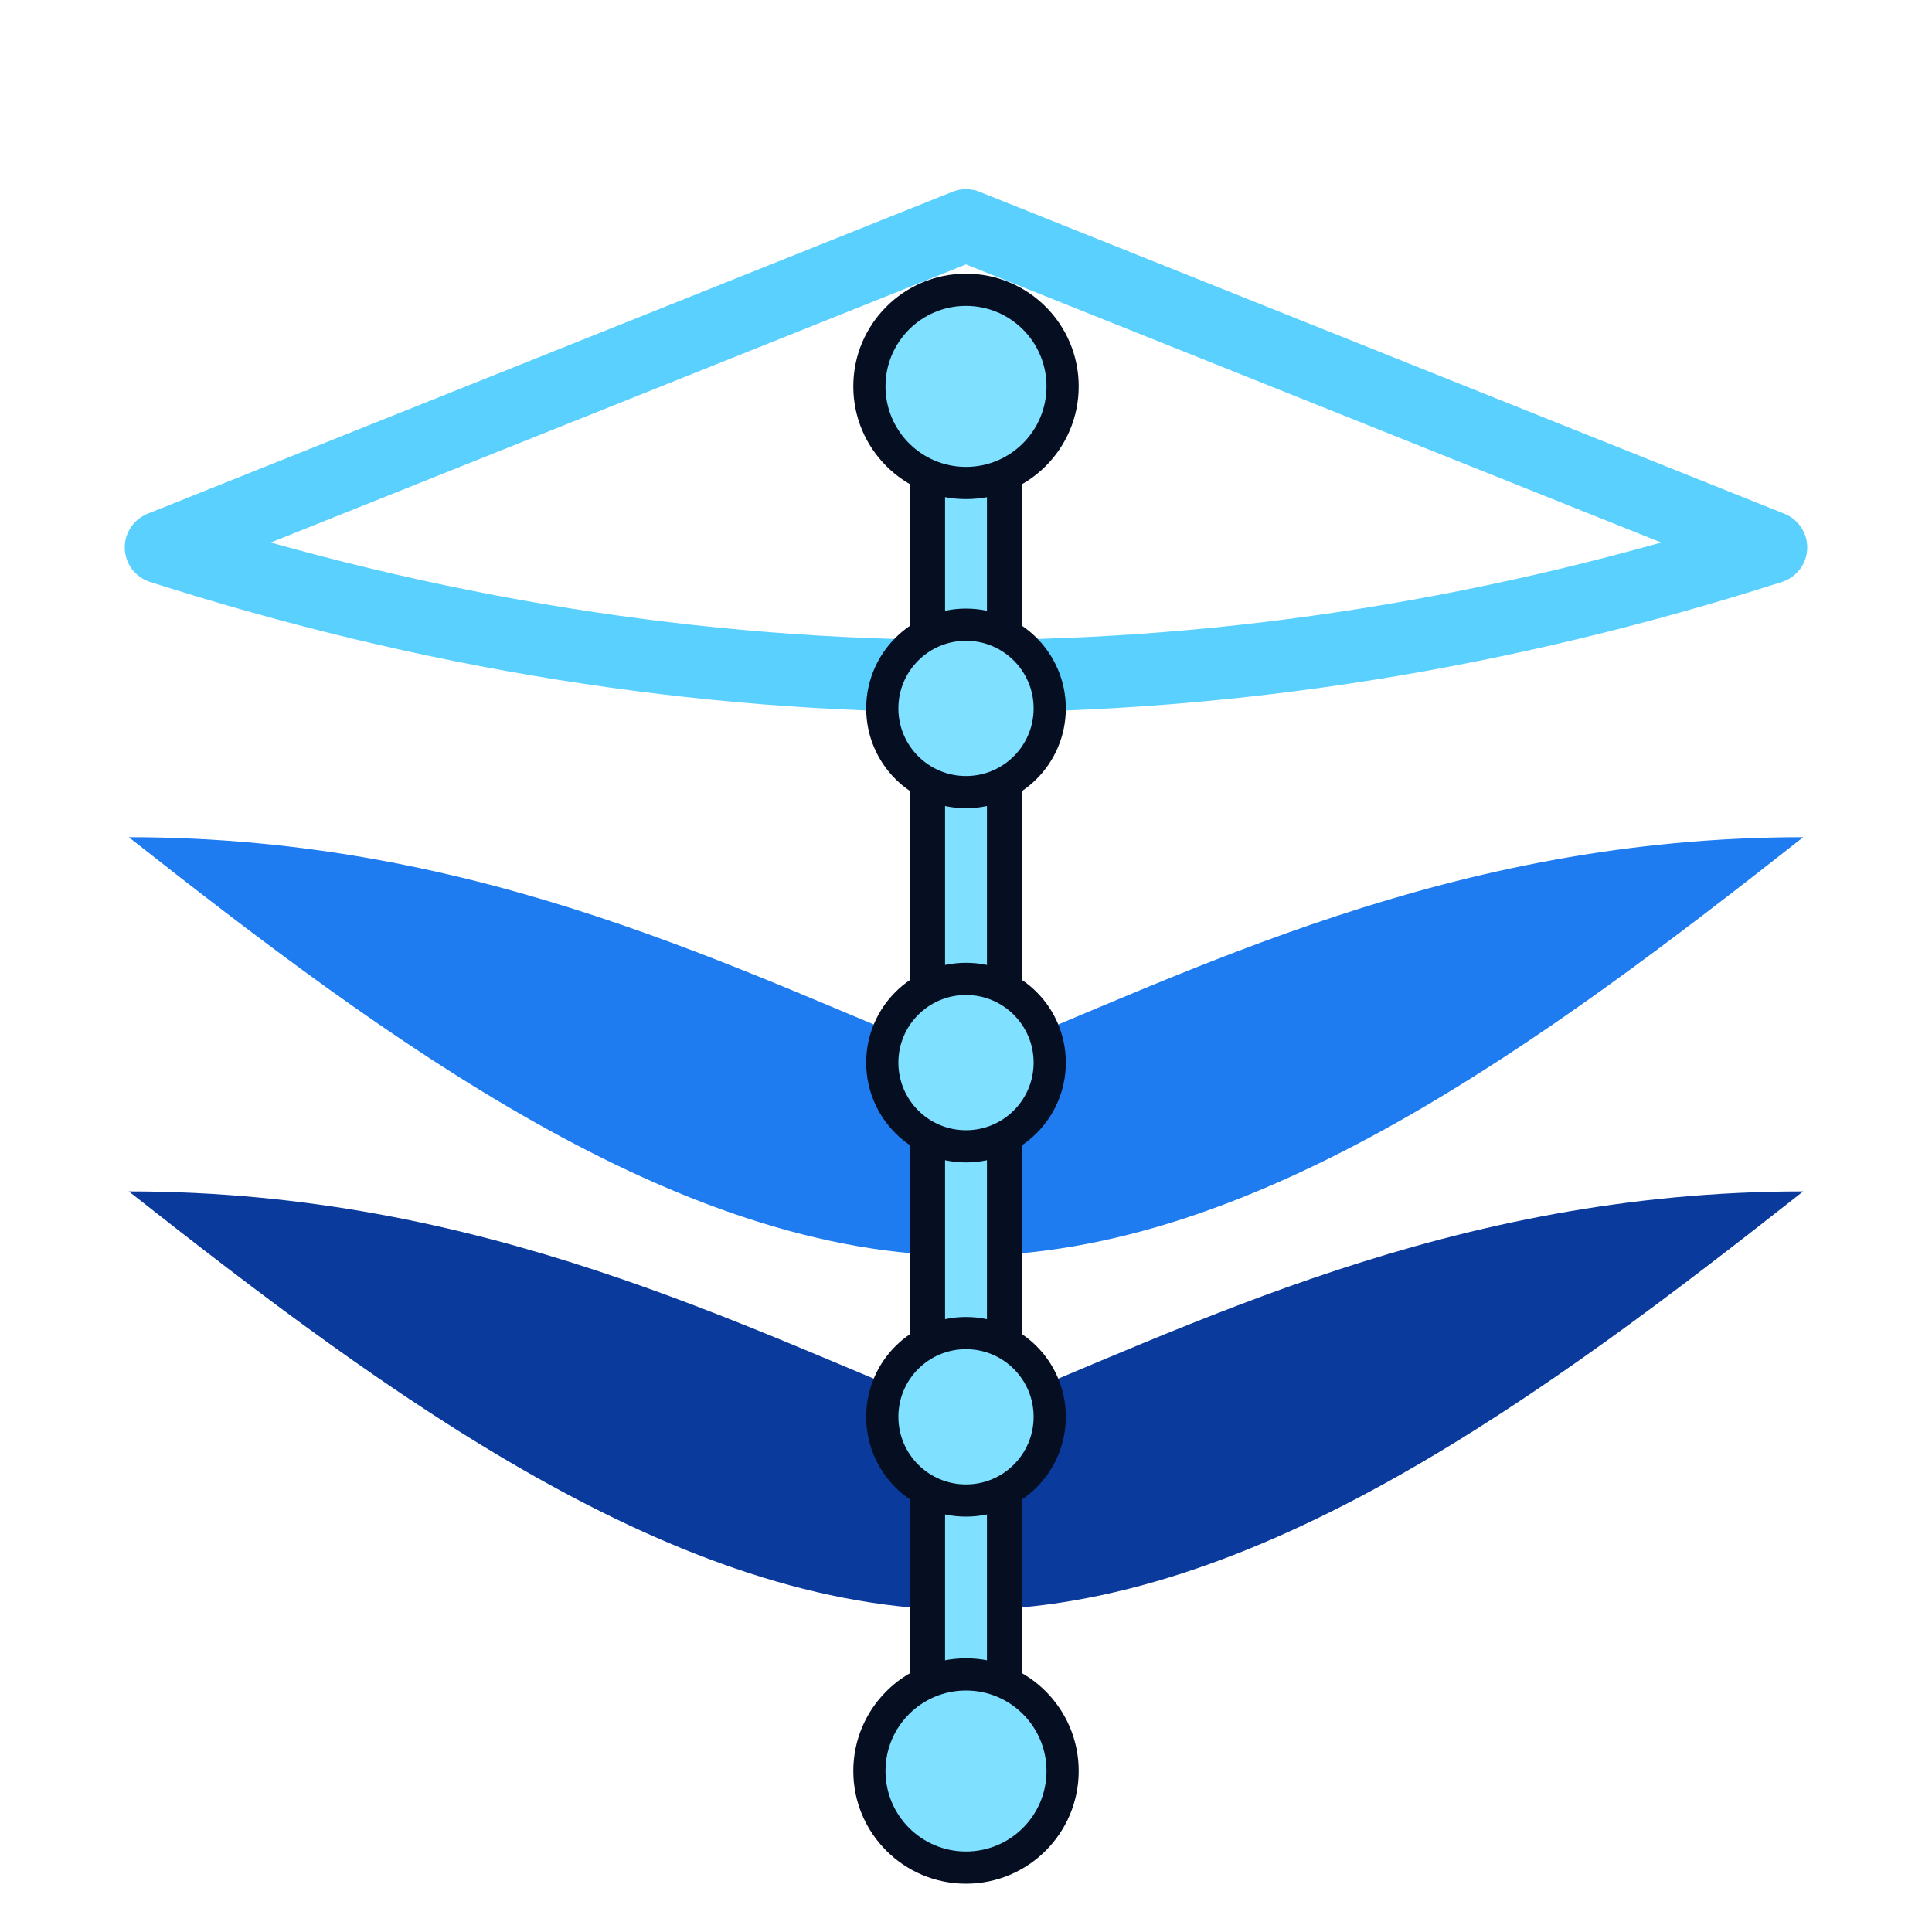
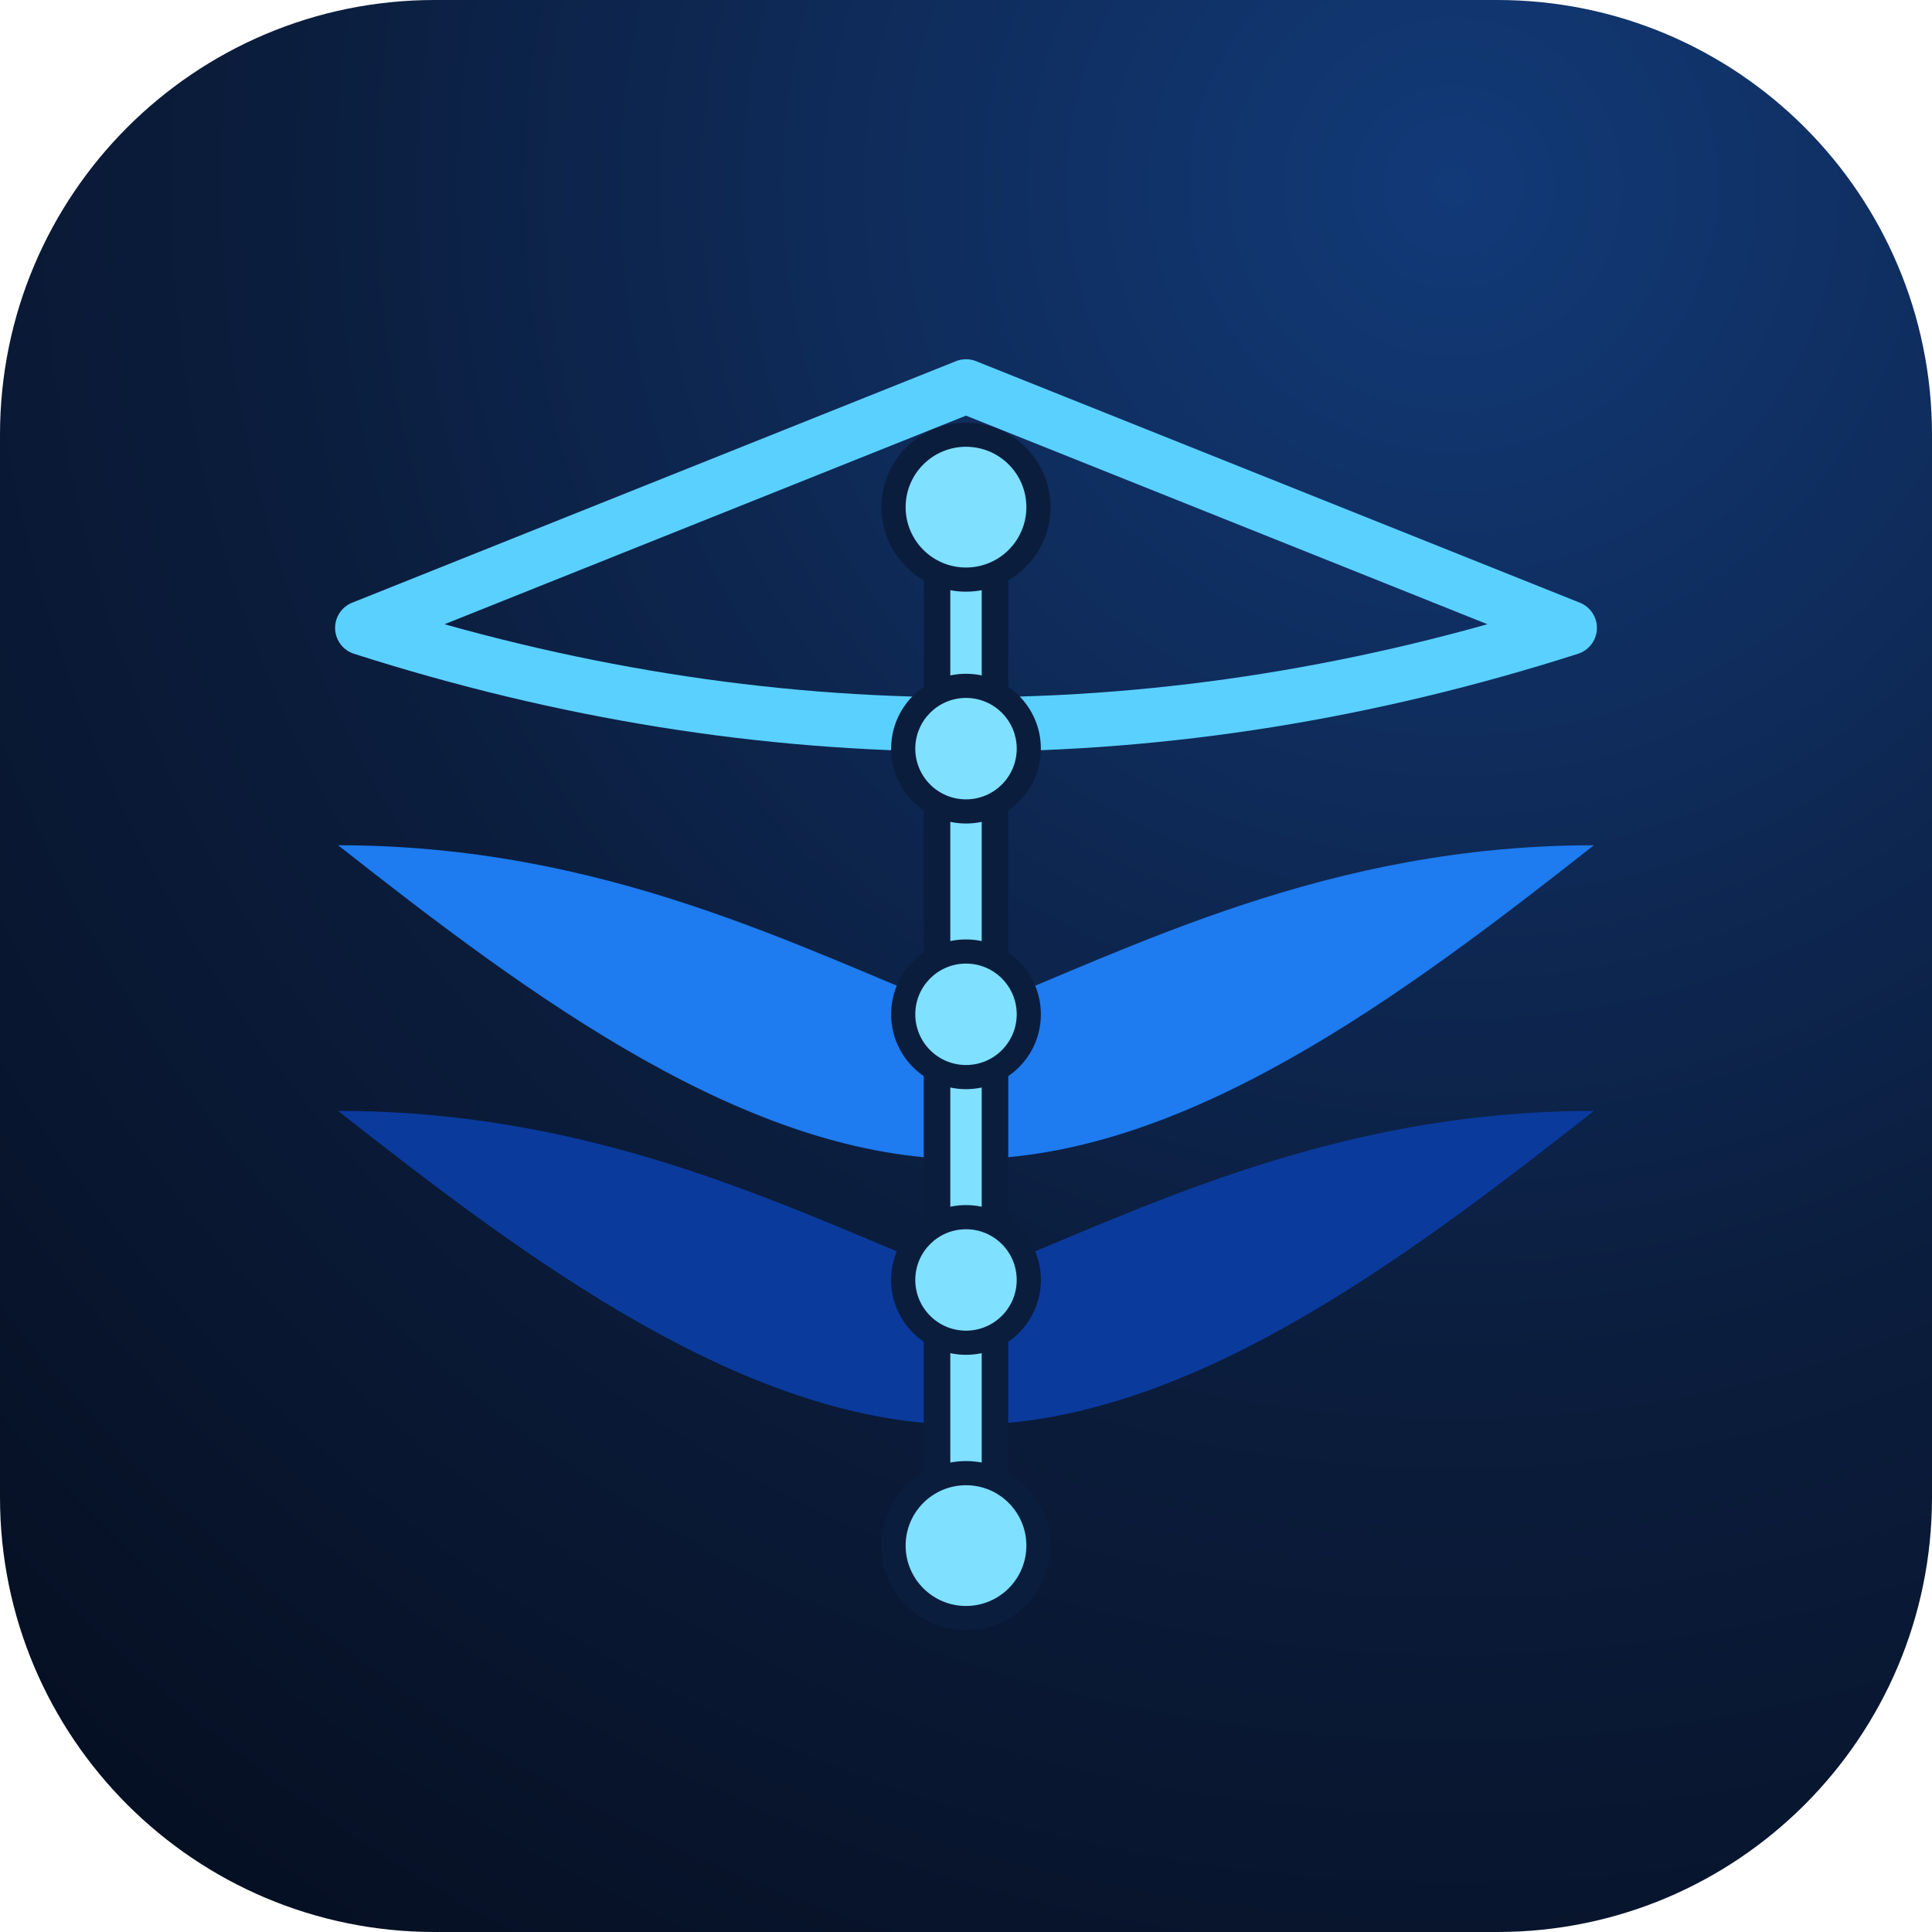
- <svg xmlns="http://www.w3.org/2000/svg" viewBox="0 0 120 120">
-   <path d="M10 34 L60 14 L110 34 Q60 50 10 34Z" fill="none" stroke="#5ad0ff" stroke-width="4.5" stroke-linejoin="round" />
-   <path d="M8 52 C30 52 46 60.4 60 66 C74 60.4 90 52 112 52 C96 64.6 78 78 60 78 C42 78 24 64.6 8 52Z" fill="#1e7bf0" />
-   <path d="M8 74 C30 74 46 82.4 60 88 C74 82.4 90 74 112 74 C96 86.6 78 100 60 100 C42 100 24 86.6 8 74Z" fill="#0a3a9c" />
-   <line x1="60" y1="24" x2="60" y2="110" stroke="#060f22" stroke-width="7" />
-   <line x1="60" y1="24" x2="60" y2="110" stroke="#7fe0ff" stroke-width="2.6" stroke-linecap="round" />
-   <circle cx="60" cy="24" r="7" fill="#060f22" />
-   <circle cx="60" cy="24" r="5" fill="#7fe0ff" />
-   <circle cx="60" cy="44" r="6.2" fill="#060f22" />
-   <circle cx="60" cy="44" r="4.2" fill="#7fe0ff" />
-   <circle cx="60" cy="66" r="6.2" fill="#060f22" />
-   <circle cx="60" cy="66" r="4.2" fill="#7fe0ff" />
-   <circle cx="60" cy="88" r="6.2" fill="#060f22" />
-   <circle cx="60" cy="88" r="4.2" fill="#7fe0ff" />
-   <circle cx="60" cy="110" r="7" fill="#060f22" />
-   <circle cx="60" cy="110" r="5" fill="#7fe0ff" />
+ <svg xmlns="http://www.w3.org/2000/svg" viewBox="0 0 160 160">
+   <defs>
+     <radialGradient id="g" cx="0.75" cy="0.1" r="1.1">
+       <stop offset="0" stop-color="#123a78" />
+       <stop offset="0.55" stop-color="#0b1d3d" />
+       <stop offset="1" stop-color="#060f22" />
+     </radialGradient>
+   </defs>
+   <rect width="160" height="160" rx="36" fill="url(#g)" />
+   <g transform="translate(20 18)">
+     <path d="M10 34 L60 14 L110 34 Q60 50 10 34Z" fill="none" stroke="#5ad0ff" stroke-width="4.5" stroke-linejoin="round" />
+     <path d="M8 52 C30 52 46 60.4 60 66 C74 60.4 90 52 112 52 C96 64.6 78 78 60 78 C42 78 24 64.6 8 52Z" fill="#1e7bf0" />
+     <path d="M8 74 C30 74 46 82.4 60 88 C74 82.4 90 74 112 74 C96 86.6 78 100 60 100 C42 100 24 86.6 8 74Z" fill="#0a3a9c" />
+     <line x1="60" y1="24" x2="60" y2="110" stroke="#0b1d3d" stroke-width="7" />
+     <line x1="60" y1="24" x2="60" y2="110" stroke="#7fe0ff" stroke-width="2.6" stroke-linecap="round" />
+     <g fill="#0b1d3d">
+       <circle cx="60" cy="24" r="7" />
+       <circle cx="60" cy="44" r="6.2" />
+       <circle cx="60" cy="66" r="6.2" />
+       <circle cx="60" cy="88" r="6.2" />
+       <circle cx="60" cy="110" r="7" />
+     </g>
+     <g fill="#7fe0ff">
+       <circle cx="60" cy="24" r="5" />
+       <circle cx="60" cy="44" r="4.2" />
+       <circle cx="60" cy="66" r="4.2" />
+       <circle cx="60" cy="88" r="4.2" />
+       <circle cx="60" cy="110" r="5" />
+     </g>
+   </g>
</svg>
